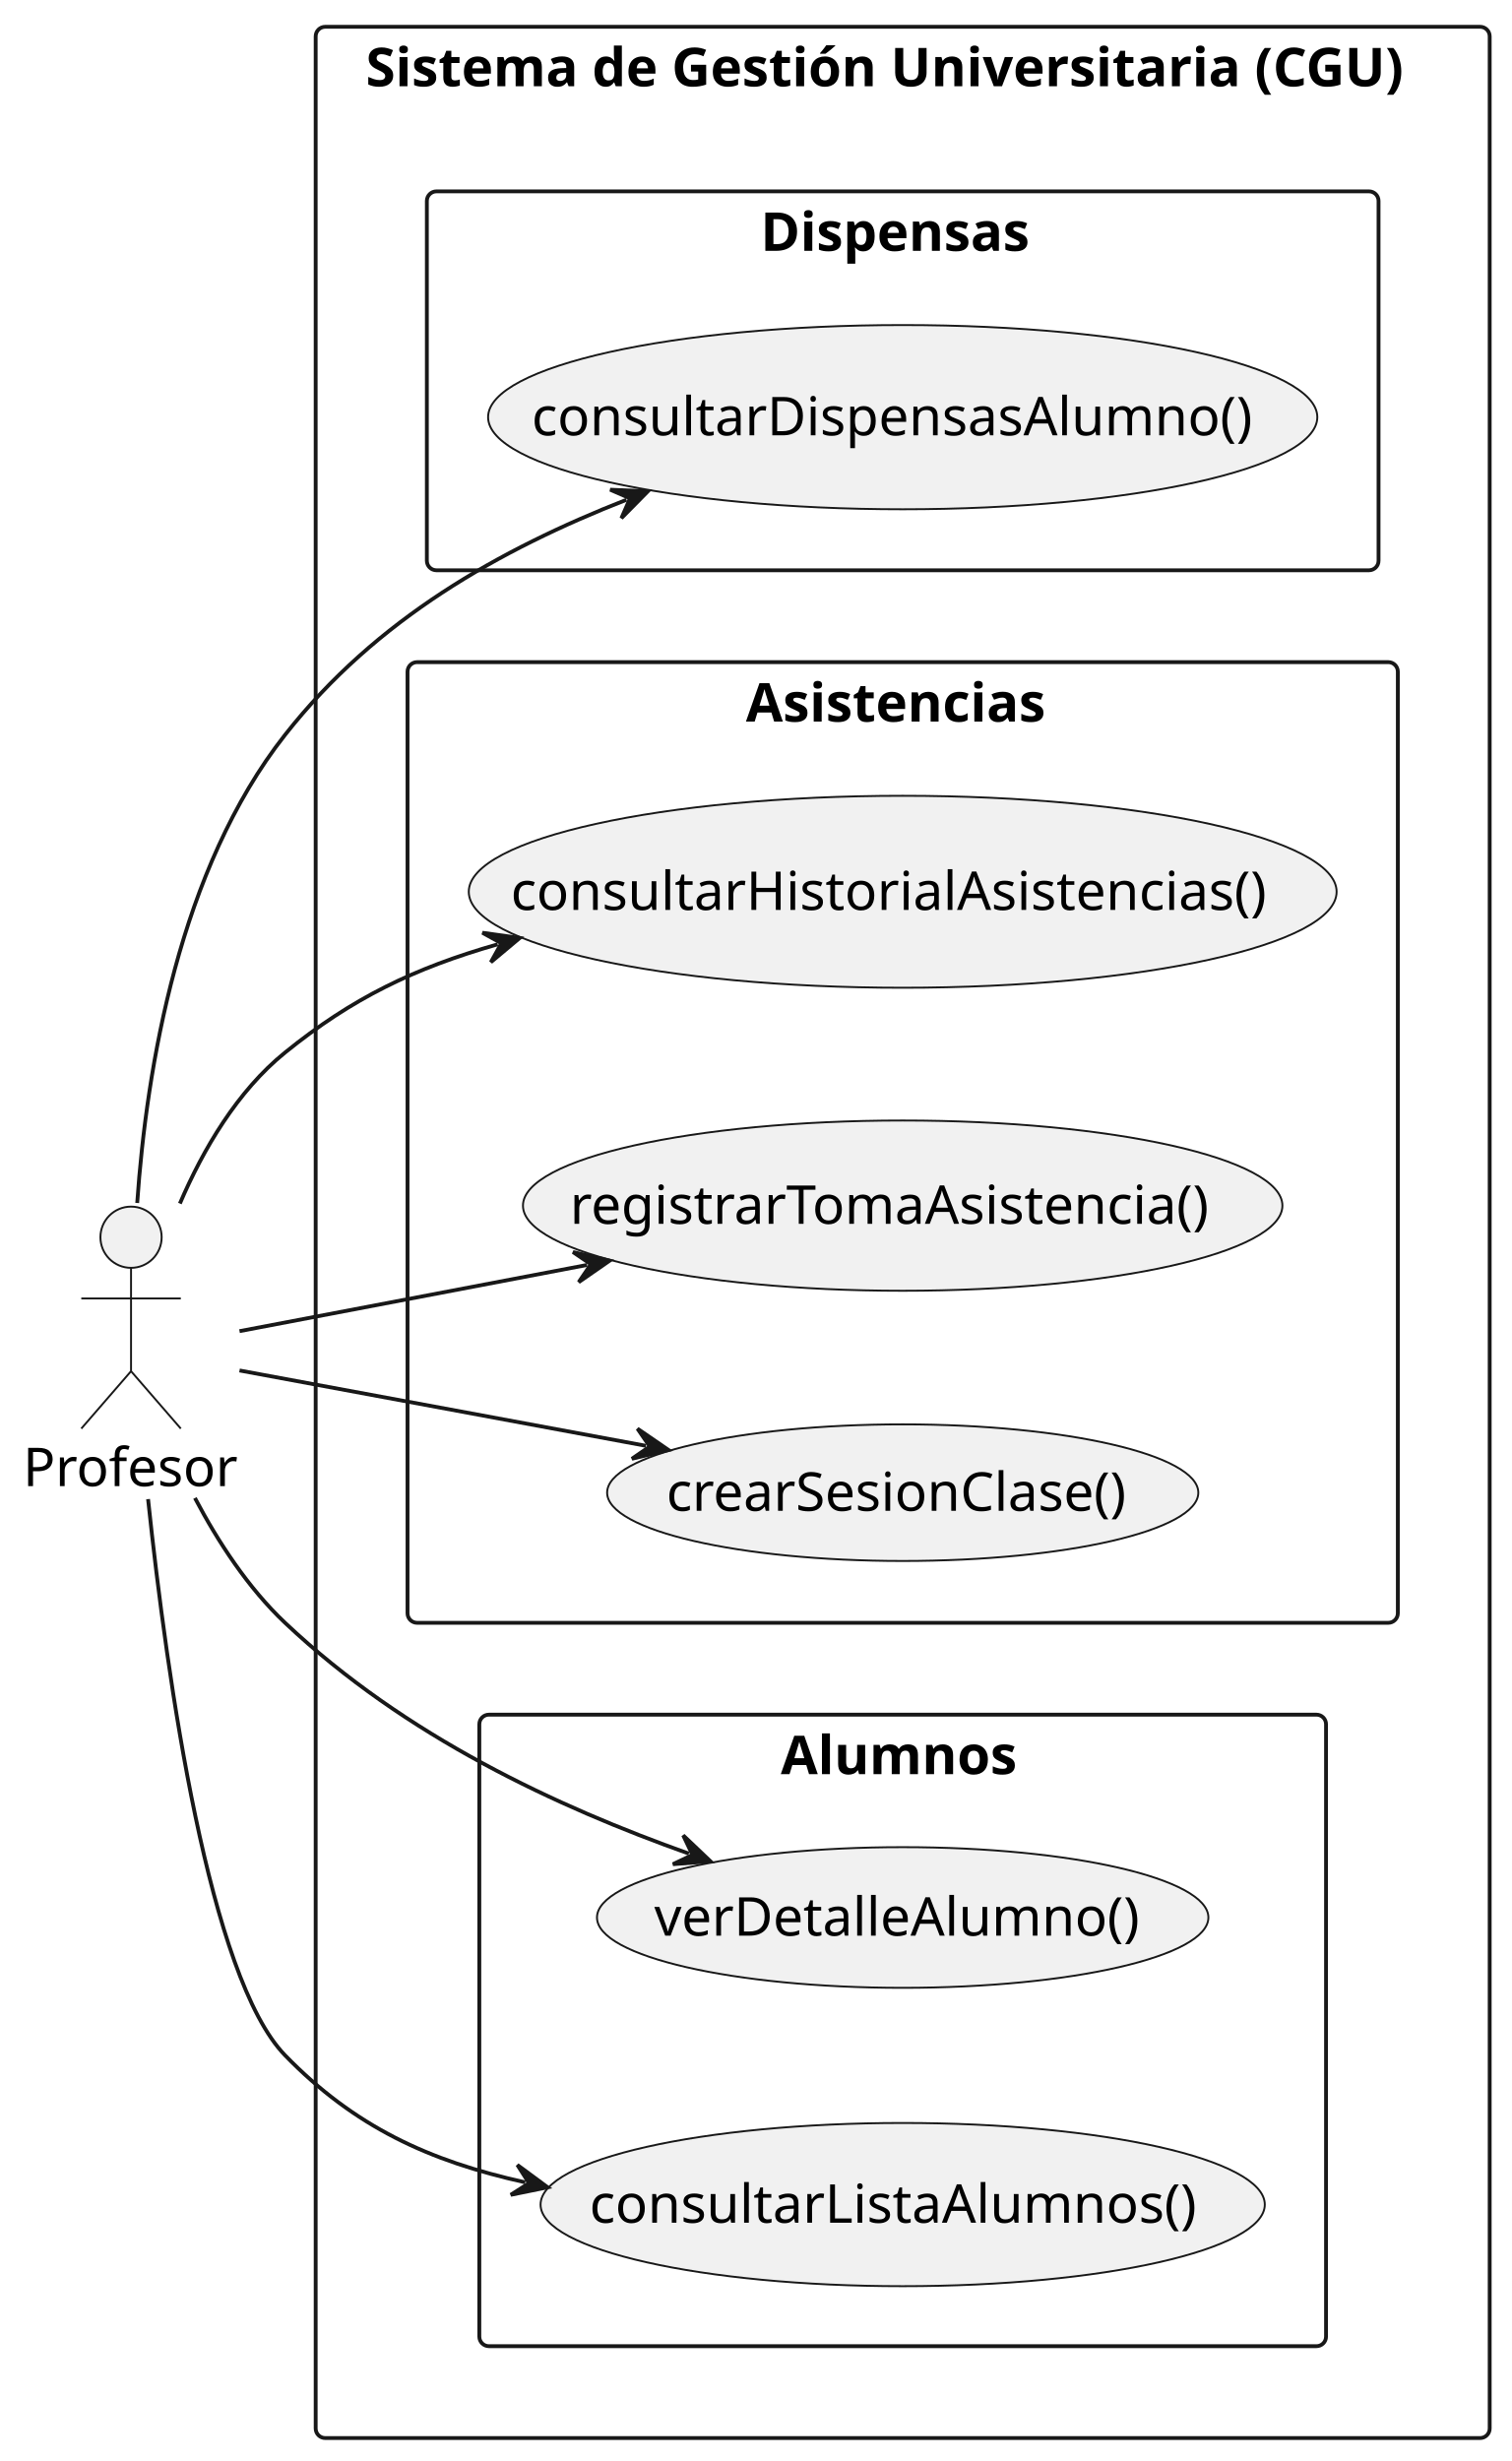
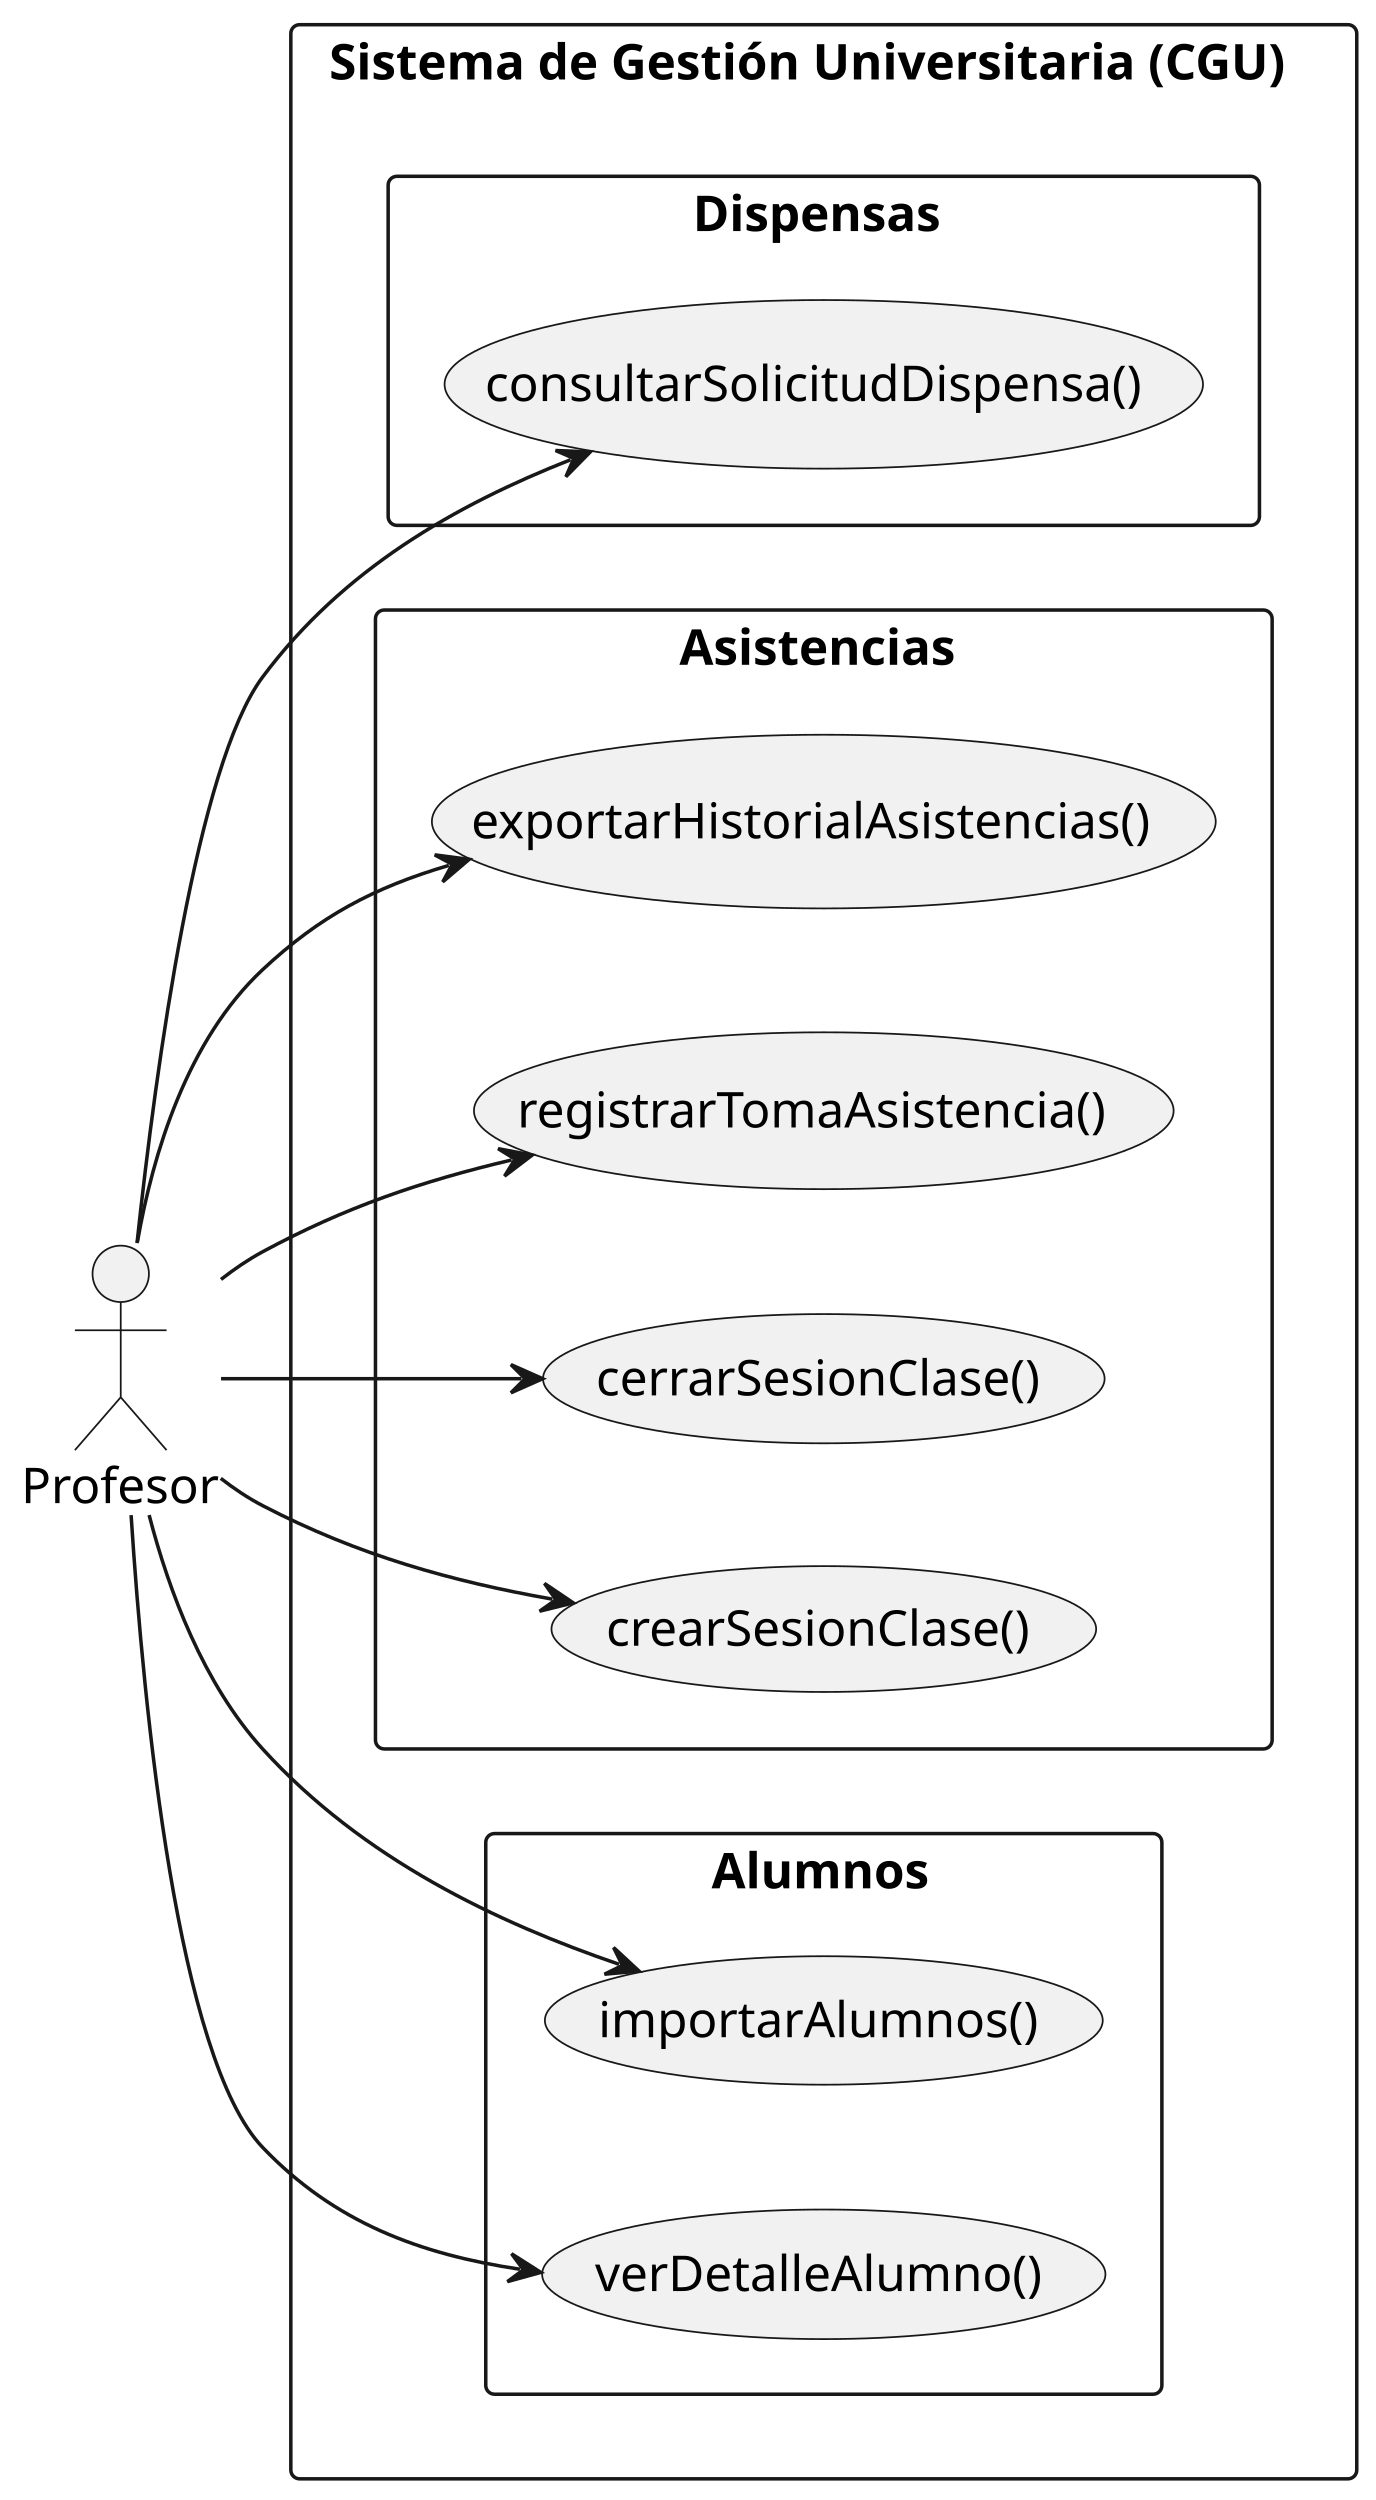
- <svg xmlns="http://www.w3.org/2000/svg" contentStyleType="text/css" data-diagram-type="DESCRIPTION" height="643px" preserveAspectRatio="none" style="width:395px;height:643px;background:#FFFFFF;" version="1.1" viewBox="0 0 395 643" width="395px" zoomAndPan="magnify">
+ <svg xmlns="http://www.w3.org/2000/svg" contentStyleType="text/css" data-diagram-type="DESCRIPTION" height="709px" preserveAspectRatio="none" style="width:390px;height:709px;background:#FFFFFF;" version="1.1" viewBox="0 0 390 709" width="390px" zoomAndPan="magnify">
  <defs />
  <g>
    <g class="cluster" data-entity="Sistema de Gesti.n Universitaria .CGU." data-source-line="6" data-uid="ent0003" id="cluster_Sistema de Gesti.n Universitaria .CGU.">
-       <rect fill="none" height="630" rx="2.5" ry="2.5" style="stroke:#181818;stroke-width:1;" width="306.75" x="82.48" y="7" />
-       <text fill="#000000" font-family="sans-serif" font-size="14" font-weight="bold" lengthAdjust="spacing" textLength="280.554" x="95.578" y="22.535">Sistema de Gestión Universitaria (CGU)</text>
+       <rect fill="none" height="696" rx="2.5" ry="2.5" style="stroke:#181818;stroke-width:1;" width="302.3" x="82.48" y="7" />
+       <text fill="#000000" font-family="sans-serif" font-size="14" font-weight="bold" lengthAdjust="spacing" textLength="280.554" x="93.353" y="22.535">Sistema de Gestión Universitaria (CGU)</text>
    </g>
    <g class="cluster" data-entity="Alumnos" data-source-line="8" data-uid="ent0004" id="cluster_Alumnos">
-       <rect fill="none" height="165" rx="2.5" ry="2.5" style="stroke:#181818;stroke-width:1;" width="221.23" x="125.24" y="448" />
-       <text fill="#000000" font-family="sans-serif" font-size="14" font-weight="bold" lengthAdjust="spacing" textLength="63.684" x="204.013" y="463.535">Alumnos</text>
+       <rect fill="none" height="159" rx="2.5" ry="2.5" style="stroke:#181818;stroke-width:1;" width="191.75" x="137.76" y="520" />
+       <text fill="#000000" font-family="sans-serif" font-size="14" font-weight="bold" lengthAdjust="spacing" textLength="63.684" x="201.793" y="535.535">Alumnos</text>
    </g>
    <g class="cluster" data-entity="Asistencias" data-source-line="13" data-uid="ent0007" id="cluster_Asistencias">
-       <rect fill="none" height="251" rx="2.5" ry="2.5" style="stroke:#181818;stroke-width:1;" width="258.75" x="106.48" y="173" />
-       <text fill="#000000" font-family="sans-serif" font-size="14" font-weight="bold" lengthAdjust="spacing" textLength="81.915" x="194.898" y="188.535">Asistencias</text>
+       <rect fill="none" height="323" rx="2.5" ry="2.5" style="stroke:#181818;stroke-width:1;" width="254.3" x="106.48" y="173" />
+       <text fill="#000000" font-family="sans-serif" font-size="14" font-weight="bold" lengthAdjust="spacing" textLength="81.915" x="192.673" y="188.535">Asistencias</text>
    </g>
-     <g class="cluster" data-entity="Dispensas" data-source-line="19" data-uid="ent0011" id="cluster_Dispensas">
-       <rect fill="none" height="99" rx="2.5" ry="2.5" style="stroke:#181818;stroke-width:1;" width="248.66" x="111.53" y="50" />
-       <text fill="#000000" font-family="sans-serif" font-size="14" font-weight="bold" lengthAdjust="spacing" textLength="74.307" x="198.707" y="65.535">Dispensas</text>
+     <g class="cluster" data-entity="Dispensas" data-source-line="20" data-uid="ent0012" id="cluster_Dispensas">
+       <rect fill="none" height="99" rx="2.5" ry="2.5" style="stroke:#181818;stroke-width:1;" width="247.1" x="110.08" y="50" />
+       <text fill="#000000" font-family="sans-serif" font-size="14" font-weight="bold" lengthAdjust="spacing" textLength="74.307" x="196.477" y="65.535">Dispensas</text>
    </g>
-     <g class="entity" data-entity="AlumnosConsultarLista" data-source-line="9" data-uid="ent0005" id="entity_AlumnosConsultarLista">
-       <ellipse cx="235.856" cy="576.003" fill="#F1F1F1" rx="94.616" ry="21.323" style="stroke:#181818;stroke-width:0.5;" />
-       <text fill="#000000" font-family="sans-serif" font-size="14" lengthAdjust="spacing" textLength="163.639" x="154.037" y="580.747">consultarListaAlumnos()</text>
+     <g class="entity" data-entity="AlumnosVerDetalle" data-source-line="9" data-uid="ent0005" id="entity_AlumnosVerDetalle">
+       <ellipse cx="233.626" cy="644.995" fill="#F1F1F1" rx="79.876" ry="18.375" style="stroke:#181818;stroke-width:0.5;" />
+       <text fill="#000000" font-family="sans-serif" font-size="14" lengthAdjust="spacing" textLength="129.78" x="168.736" y="649.739">verDetalleAlumno()</text>
    </g>
-     <g class="entity" data-entity="AlumnosVerDetalle" data-source-line="10" data-uid="ent0006" id="entity_AlumnosVerDetalle">
-       <ellipse cx="235.856" cy="500.995" fill="#F1F1F1" rx="79.876" ry="18.375" style="stroke:#181818;stroke-width:0.5;" />
-       <text fill="#000000" font-family="sans-serif" font-size="14" lengthAdjust="spacing" textLength="129.78" x="170.966" y="505.739">verDetalleAlumno()</text>
+     <g class="entity" data-entity="AlumnosImportar" data-source-line="10" data-uid="ent0006" id="entity_AlumnosImportar">
+       <ellipse cx="233.634" cy="573.001" fill="#F1F1F1" rx="79.104" ry="18.221" style="stroke:#181818;stroke-width:0.5;" />
+       <text fill="#000000" font-family="sans-serif" font-size="14" lengthAdjust="spacing" textLength="127.948" x="169.66" y="577.745">importarAlumnos()</text>
    </g>
    <g class="entity" data-entity="AsistenciasCrearSesion" data-source-line="14" data-uid="ent0008" id="entity_AsistenciasCrearSesion">
-       <ellipse cx="235.865" cy="389.997" fill="#F1F1F1" rx="77.235" ry="17.847" style="stroke:#181818;stroke-width:0.5;" />
-       <text fill="#000000" font-family="sans-serif" font-size="14" lengthAdjust="spacing" textLength="123.478" x="174.126" y="394.741">crearSesionClase()</text>
+       <ellipse cx="233.635" cy="461.997" fill="#F1F1F1" rx="77.235" ry="17.847" style="stroke:#181818;stroke-width:0.5;" />
+       <text fill="#000000" font-family="sans-serif" font-size="14" lengthAdjust="spacing" textLength="123.478" x="171.896" y="466.741">crearSesionClase()</text>
    </g>
-     <g class="entity" data-entity="AsistenciasRegistrarToma" data-source-line="15" data-uid="ent0009" id="entity_AsistenciasRegistrarToma">
-       <ellipse cx="235.857" cy="315.003" fill="#F1F1F1" rx="99.216" ry="22.243" style="stroke:#181818;stroke-width:0.5;" />
-       <text fill="#000000" font-family="sans-serif" font-size="14" lengthAdjust="spacing" textLength="173.879" x="148.917" y="319.747">registrarTomaAsistencia()</text>
+     <g class="entity" data-entity="AsistenciasCerrarSesion" data-source-line="15" data-uid="ent0009" id="entity_AsistenciasCerrarSesion">
+       <ellipse cx="233.633" cy="390.997" fill="#F1F1F1" rx="79.633" ry="18.327" style="stroke:#181818;stroke-width:0.5;" />
+       <text fill="#000000" font-family="sans-serif" font-size="14" lengthAdjust="spacing" textLength="129.206" x="169.03" y="395.741">cerrarSesionClase()</text>
    </g>
-     <g class="entity" data-entity="AsistenciasConsultarHistorial" data-source-line="16" data-uid="ent0010" id="entity_AsistenciasConsultarHistorial">
-       <ellipse cx="235.858" cy="232.996" fill="#F1F1F1" rx="113.378" ry="25.076" style="stroke:#181818;stroke-width:0.5;" />
-       <text fill="#000000" font-family="sans-serif" font-size="14" lengthAdjust="spacing" textLength="204.784" x="133.466" y="237.74">consultarHistorialAsistencias()</text>
+     <g class="entity" data-entity="AsistenciasRegistrarToma" data-source-line="16" data-uid="ent0010" id="entity_AsistenciasRegistrarToma">
+       <ellipse cx="233.626" cy="315.003" fill="#F1F1F1" rx="99.216" ry="22.243" style="stroke:#181818;stroke-width:0.5;" />
+       <text fill="#000000" font-family="sans-serif" font-size="14" lengthAdjust="spacing" textLength="173.879" x="146.687" y="319.747">registrarTomaAsistencia()</text>
    </g>
-     <g class="entity" data-entity="DispensasConsultar" data-source-line="20" data-uid="ent0012" id="entity_DispensasConsultar">
-       <ellipse cx="235.861" cy="108.996" fill="#F1F1F1" rx="108.331" ry="24.066" style="stroke:#181818;stroke-width:0.5;" />
-       <text fill="#000000" font-family="sans-serif" font-size="14" lengthAdjust="spacing" textLength="193.86" x="138.931" y="113.74">consultarDispensasAlumno()</text>
+     <g class="entity" data-entity="AsistenciasExportarHistorial" data-source-line="17" data-uid="ent0011" id="entity_AsistenciasExportarHistorial">
+       <ellipse cx="233.633" cy="233" fill="#F1F1F1" rx="111.153" ry="24.631" style="stroke:#181818;stroke-width:0.5;" />
+       <text fill="#000000" font-family="sans-serif" font-size="14" lengthAdjust="spacing" textLength="199.978" x="133.643" y="237.745">exportarHistorialAsistencias()</text>
+     </g>
+     <g class="entity" data-entity="DispensasConsultar" data-source-line="21" data-uid="ent0013" id="entity_DispensasConsultar">
+       <ellipse cx="233.628" cy="109" fill="#F1F1F1" rx="107.548" ry="23.91" style="stroke:#181818;stroke-width:0.5;" />
+       <text fill="#000000" font-family="sans-serif" font-size="14" lengthAdjust="spacing" textLength="192.158" x="137.549" y="113.744">consultarSolicitudDispensa()</text>
    </g>
    <g class="entity" data-entity="Profesor" data-source-line="4" data-uid="ent0002" id="entity_Profesor">
-       <ellipse cx="34.239" cy="323.26" fill="#F1F1F1" rx="8" ry="8" style="stroke:#181818;stroke-width:0.5;" />
-       <path d="M34.239,331.26 L34.239,358.26 M21.239,339.26 L47.239,339.26 M34.239,358.26 L21.239,373.26 M34.239,358.26 L47.239,373.26" fill="none" style="stroke:#181818;stroke-width:0.5;" />
-       <text fill="#000000" font-family="sans-serif" font-size="14" lengthAdjust="spacing" textLength="56.478" x="6" y="388.295">Profesor</text>
-     </g>
-     <g class="link" data-entity-1="Profesor" data-entity-2="AlumnosConsultarLista" data-source-line="23" data-uid="lnk13" id="link_Profesor_AlumnosConsultarLista">
-       <path d="M38.69,391.68 C43.73,439.39 54.73,516.68 74.48,537 C92.55,555.6 112.031,564.626 137.241,570.196" fill="none" id="Profesor-to-AlumnosConsultarLista" style="stroke:#181818;stroke-width:1;" />
-       <polygon fill="#181818" points="143.1,571.49,135.175,565.643,138.218,570.411,133.449,573.454,143.1,571.49" style="stroke:#181818;stroke-width:1;" />
+       <ellipse cx="34.239" cy="361.26" fill="#F1F1F1" rx="8" ry="8" style="stroke:#181818;stroke-width:0.5;" />
+       <path d="M34.239,369.26 L34.239,396.26 M21.239,377.26 L47.239,377.26 M34.239,396.26 L21.239,411.26 M34.239,396.26 L47.239,411.26" fill="none" style="stroke:#181818;stroke-width:0.5;" />
+       <text fill="#000000" font-family="sans-serif" font-size="14" lengthAdjust="spacing" textLength="56.478" x="6" y="426.295">Profesor</text>
    </g>
    <g class="link" data-entity-1="Profesor" data-entity-2="AlumnosVerDetalle" data-source-line="24" data-uid="lnk14" id="link_Profesor_AlumnosVerDetalle">
-       <path d="M50.93,391.39 C57.01,402.92 64.85,414.91 74.48,424 C106.03,453.79 145.607,472.068 179.988,484.308" fill="none" id="Profesor-to-AlumnosVerDetalle" style="stroke:#181818;stroke-width:1;" />
-       <polygon fill="#181818" points="185.64,486.32,178.503,479.533,180.93,484.643,175.82,487.07,185.64,486.32" style="stroke:#181818;stroke-width:1;" />
+       <path d="M37.18,429.69 C40.78,485.28 50.44,583.84 74.48,609 C94.81,630.28 118.956,639.291 147.446,643.561" fill="none" id="Profesor-to-AlumnosVerDetalle" style="stroke:#181818;stroke-width:1;" />
+       <polygon fill="#181818" points="153.38,644.45,145.072,639.16,148.435,643.709,143.887,647.072,153.38,644.45" style="stroke:#181818;stroke-width:1;" />
    </g>
-     <g class="link" data-entity-1="Profesor" data-entity-2="AsistenciasCrearSesion" data-source-line="26" data-uid="lnk15" id="link_Profesor_AsistenciasCrearSesion">
-       <path d="M62.58,358.07 C91.3,363.39 131.5,370.846 168.78,377.757" fill="none" id="Profesor-to-AsistenciasCrearSesion" style="stroke:#181818;stroke-width:1;" />
-       <polygon fill="#181818" points="174.68,378.85,166.56,373.277,169.764,377.939,165.102,381.143,174.68,378.85" style="stroke:#181818;stroke-width:1;" />
+     <g class="link" data-entity-1="Profesor" data-entity-2="AlumnosImportar" data-source-line="25" data-uid="lnk15" id="link_Profesor_AlumnosImportar">
+       <path d="M42.29,429.67 C47.92,451.32 57.73,477.57 74.48,496 C102.93,527.3 141.202,545.33 175.562,557.07" fill="none" id="Profesor-to-AlumnosImportar" style="stroke:#181818;stroke-width:1;" />
+       <polygon fill="#181818" points="181.24,559.01,174.017,552.315,176.509,557.393,171.43,559.885,181.24,559.01" style="stroke:#181818;stroke-width:1;" />
    </g>
-     <g class="link" data-entity-1="Profesor" data-entity-2="AsistenciasRegistrarToma" data-source-line="27" data-uid="lnk16" id="link_Profesor_AsistenciasRegistrarToma">
-       <path d="M62.58,347.8 C87.46,343.06 119.476,336.962 153.406,330.502" fill="none" id="Profesor-to-AsistenciasRegistrarToma" style="stroke:#181818;stroke-width:1;" />
-       <polygon fill="#181818" points="159.3,329.38,149.711,327.134,154.388,330.315,151.207,334.993,159.3,329.38" style="stroke:#181818;stroke-width:1;" />
+     <g class="link" data-entity-1="Profesor" data-entity-2="AsistenciasCrearSesion" data-source-line="27" data-uid="lnk16" id="link_Profesor_AsistenciasCrearSesion">
+       <path d="M62.61,419.27 C66.38,422.19 70.38,424.87 74.48,427 C101.54,441.09 128.162,448.486 156.672,453.526" fill="none" id="Profesor-to-AsistenciasCrearSesion" style="stroke:#181818;stroke-width:1;" />
+       <polygon fill="#181818" points="162.58,454.57,154.414,449.064,157.656,453.7,153.021,456.942,162.58,454.57" style="stroke:#181818;stroke-width:1;" />
    </g>
-     <g class="link" data-entity-1="Profesor" data-entity-2="AsistenciasConsultarHistorial" data-source-line="28" data-uid="lnk17" id="link_Profesor_AsistenciasConsultarHistorial">
-       <path d="M47,314.46 C53.11,300.22 61.99,285.11 74.48,275 C92.04,260.79 108.142,252.992 130.032,246.722" fill="none" id="Profesor-to-AsistenciasConsultarHistorial" style="stroke:#181818;stroke-width:1;" />
-       <polygon fill="#181818" points="135.8,245.07,126.046,243.703,130.993,246.447,128.249,251.394,135.8,245.07" style="stroke:#181818;stroke-width:1;" />
+     <g class="link" data-entity-1="Profesor" data-entity-2="AsistenciasCerrarSesion" data-source-line="28" data-uid="lnk17" id="link_Profesor_AsistenciasCerrarSesion">
+       <path d="M62.69,391 C86.31,391 115.59,391 147.9,391" fill="none" id="Profesor-to-AsistenciasCerrarSesion" style="stroke:#181818;stroke-width:1;" />
+       <polygon fill="#181818" points="153.9,391,144.9,387,148.9,391,144.9,395,153.9,391" style="stroke:#181818;stroke-width:1;" />
    </g>
-     <g class="link" data-entity-1="Profesor" data-entity-2="DispensasConsultar" data-source-line="30" data-uid="lnk18" id="link_Profesor_DispensasConsultar">
-       <path d="M35.85,314.31 C38.29,279.02 46.83,227.17 74.48,192 C98.31,161.68 130.675,143.533 163.685,130.573" fill="none" id="Profesor-to-DispensasConsultar" style="stroke:#181818;stroke-width:1;" />
-       <polygon fill="#181818" points="169.27,128.38,159.431,127.946,164.616,130.207,162.354,135.392,169.27,128.38" style="stroke:#181818;stroke-width:1;" />
+     <g class="link" data-entity-1="Profesor" data-entity-2="AsistenciasRegistrarToma" data-source-line="29" data-uid="lnk18" id="link_Profesor_AsistenciasRegistrarToma">
+       <path d="M62.67,362.85 C66.44,359.91 70.41,357.2 74.48,355 C97.9,342.35 119.61,334.977 145.09,328.967" fill="none" id="Profesor-to-AsistenciasRegistrarToma" style="stroke:#181818;stroke-width:1;" />
+       <polygon fill="#181818" points="150.93,327.59,141.252,325.763,146.064,328.738,143.089,333.549,150.93,327.59" style="stroke:#181818;stroke-width:1;" />
+     </g>
+     <g class="link" data-entity-1="Profesor" data-entity-2="AsistenciasExportarHistorial" data-source-line="30" data-uid="lnk19" id="link_Profesor_AsistenciasExportarHistorial">
+       <path d="M38.96,352.28 C43.4,326.95 53.13,294.97 74.48,275 C90.66,259.86 105.907,251.753 127.297,245.423" fill="none" id="Profesor-to-AsistenciasExportarHistorial" style="stroke:#181818;stroke-width:1;" />
+       <polygon fill="#181818" points="133.05,243.72,123.285,242.438,128.256,245.139,125.555,250.109,133.05,243.72" style="stroke:#181818;stroke-width:1;" />
+     </g>
+     <g class="link" data-entity-1="Profesor" data-entity-2="DispensasConsultar" data-source-line="32" data-uid="lnk20" id="link_Profesor_DispensasConsultar">
+       <path d="M38.86,352.55 C44.28,302.06 55.89,216.91 74.48,192 C97.29,161.43 129.109,143.282 161.809,130.382" fill="none" id="Profesor-to-DispensasConsultar" style="stroke:#181818;stroke-width:1;" />
+       <polygon fill="#181818" points="167.39,128.18,157.55,127.762,162.739,130.015,160.486,135.204,167.39,128.18" style="stroke:#181818;stroke-width:1;" />
    </g>
  </g>
</svg>
